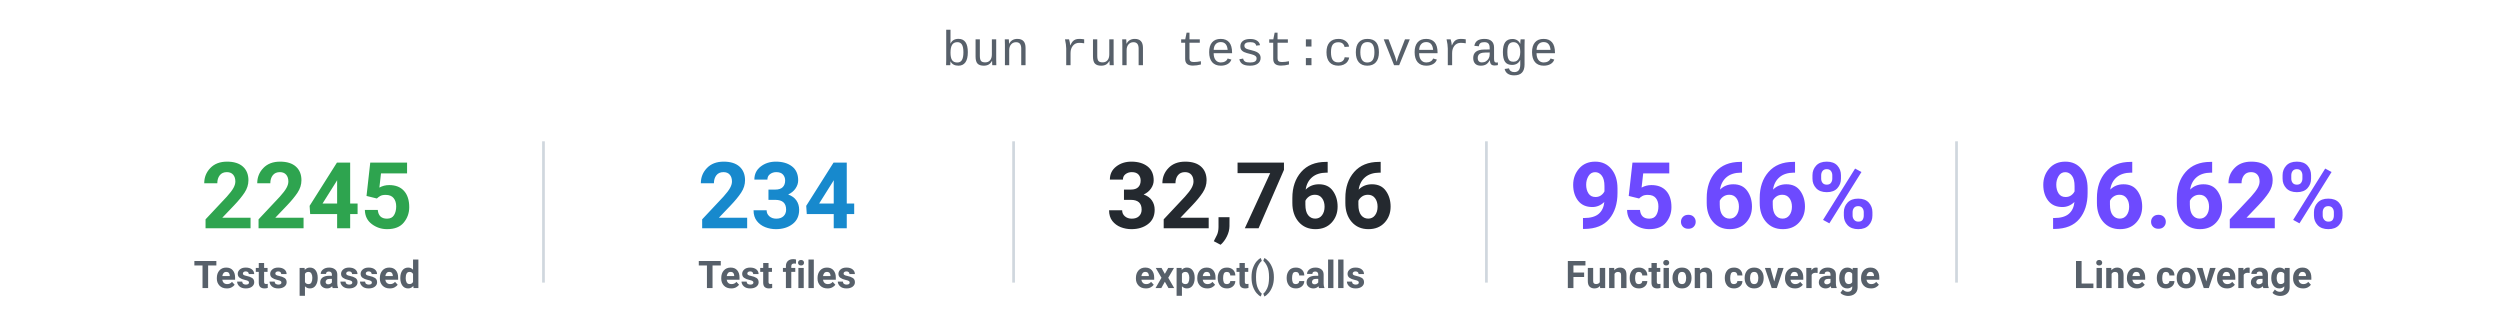
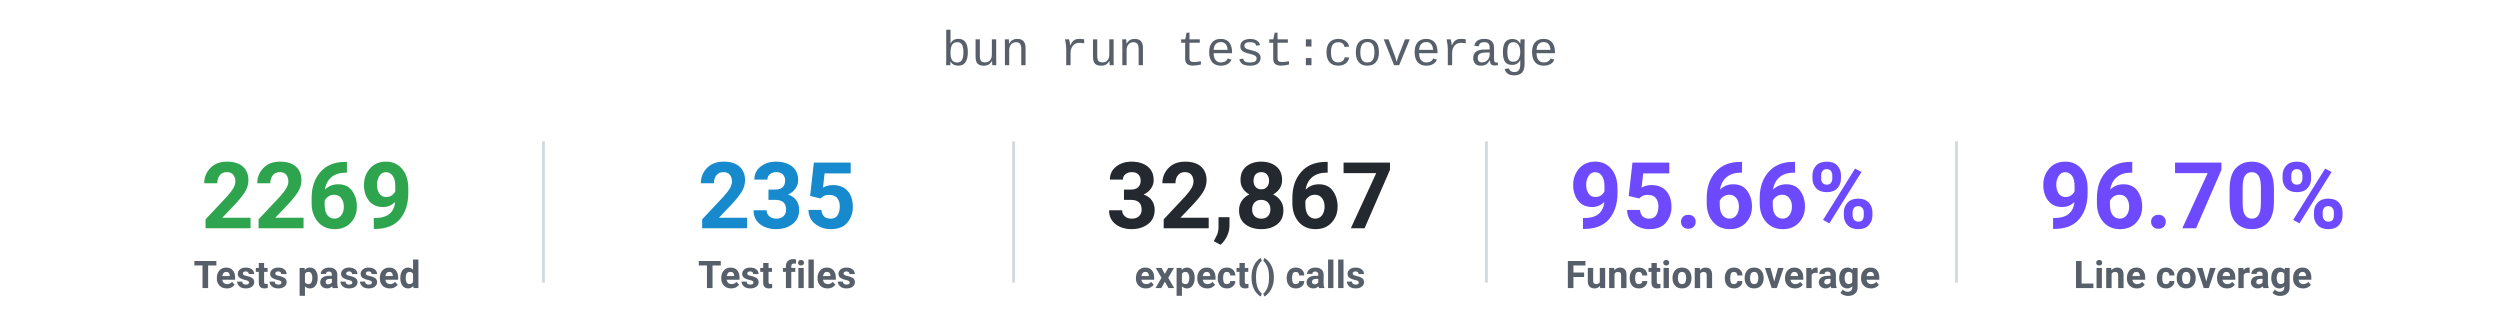
- <svg xmlns="http://www.w3.org/2000/svg" viewBox="0 0 920 122" width="920" height="122" role="img" aria-label="bun run test:coverage — 2245 tests passed, 234 test files, 32,766 expect() calls, 95.66% function coverage, 96.62% line coverage">
+ <svg xmlns="http://www.w3.org/2000/svg" viewBox="0 0 920 122" width="920" height="122" role="img" aria-label="bun run test:coverage — 2269 tests passed, 235 test files, 32,867 expect() calls, 95.66% function coverage, 96.70% line coverage">
  <style>
    .cmd { font-family: ui-monospace, SFMono-Regular, 'SF Mono', Menlo, Consolas, 'Liberation Mono', monospace; font-weight: 500; font-size: 18px; }
    .val { font-family: system-ui, -apple-system, BlinkMacSystemFont, 'Segoe UI', Roboto, sans-serif; font-weight: 700; font-size: 34px; }
    .lbl { font-family: system-ui, -apple-system, BlinkMacSystemFont, 'Segoe UI', Roboto, sans-serif; font-weight: 600; font-size: 14px; }
  </style>
  <text x="460" y="24" text-anchor="middle" class="cmd" fill="#57606a">bun run test:coverage</text>
  <line x1="200" y1="52" x2="200" y2="104" stroke="#d0d7de" stroke-width="1" />
  <line x1="373" y1="52" x2="373" y2="104" stroke="#d0d7de" stroke-width="1" />
  <line x1="547" y1="52" x2="547" y2="104" stroke="#d0d7de" stroke-width="1" />
  <line x1="720" y1="52" x2="720" y2="104" stroke="#d0d7de" stroke-width="1" />
-   <text x="113" y="84" text-anchor="middle" class="val" fill="#2ea44f">2245</text>
+   <text x="113" y="84" text-anchor="middle" class="val" fill="#2ea44f">2269</text>
  <text x="113" y="106" text-anchor="middle" class="lbl" fill="#57606a">Tests passed</text>
-   <text x="286" y="84" text-anchor="middle" class="val" fill="#1789cd">234</text>
+   <text x="286" y="84" text-anchor="middle" class="val" fill="#1789cd">235</text>
  <text x="286" y="106" text-anchor="middle" class="lbl" fill="#57606a">Test files</text>
-   <text x="460" y="84" text-anchor="middle" class="val" fill="#24292f">32,766</text>
+   <text x="460" y="84" text-anchor="middle" class="val" fill="#24292f">32,867</text>
  <text x="460" y="106" text-anchor="middle" class="lbl" fill="#57606a">expect() calls</text>
  <text x="634" y="84" text-anchor="middle" class="val" fill="#6d4aff">95.66%</text>
  <text x="634" y="106" text-anchor="middle" class="lbl" fill="#57606a">Function coverage</text>
-   <text x="807" y="84" text-anchor="middle" class="val" fill="#6d4aff">96.62%</text>
+   <text x="807" y="84" text-anchor="middle" class="val" fill="#6d4aff">96.70%</text>
  <text x="807" y="106" text-anchor="middle" class="lbl" fill="#57606a">Line coverage</text>
</svg>
